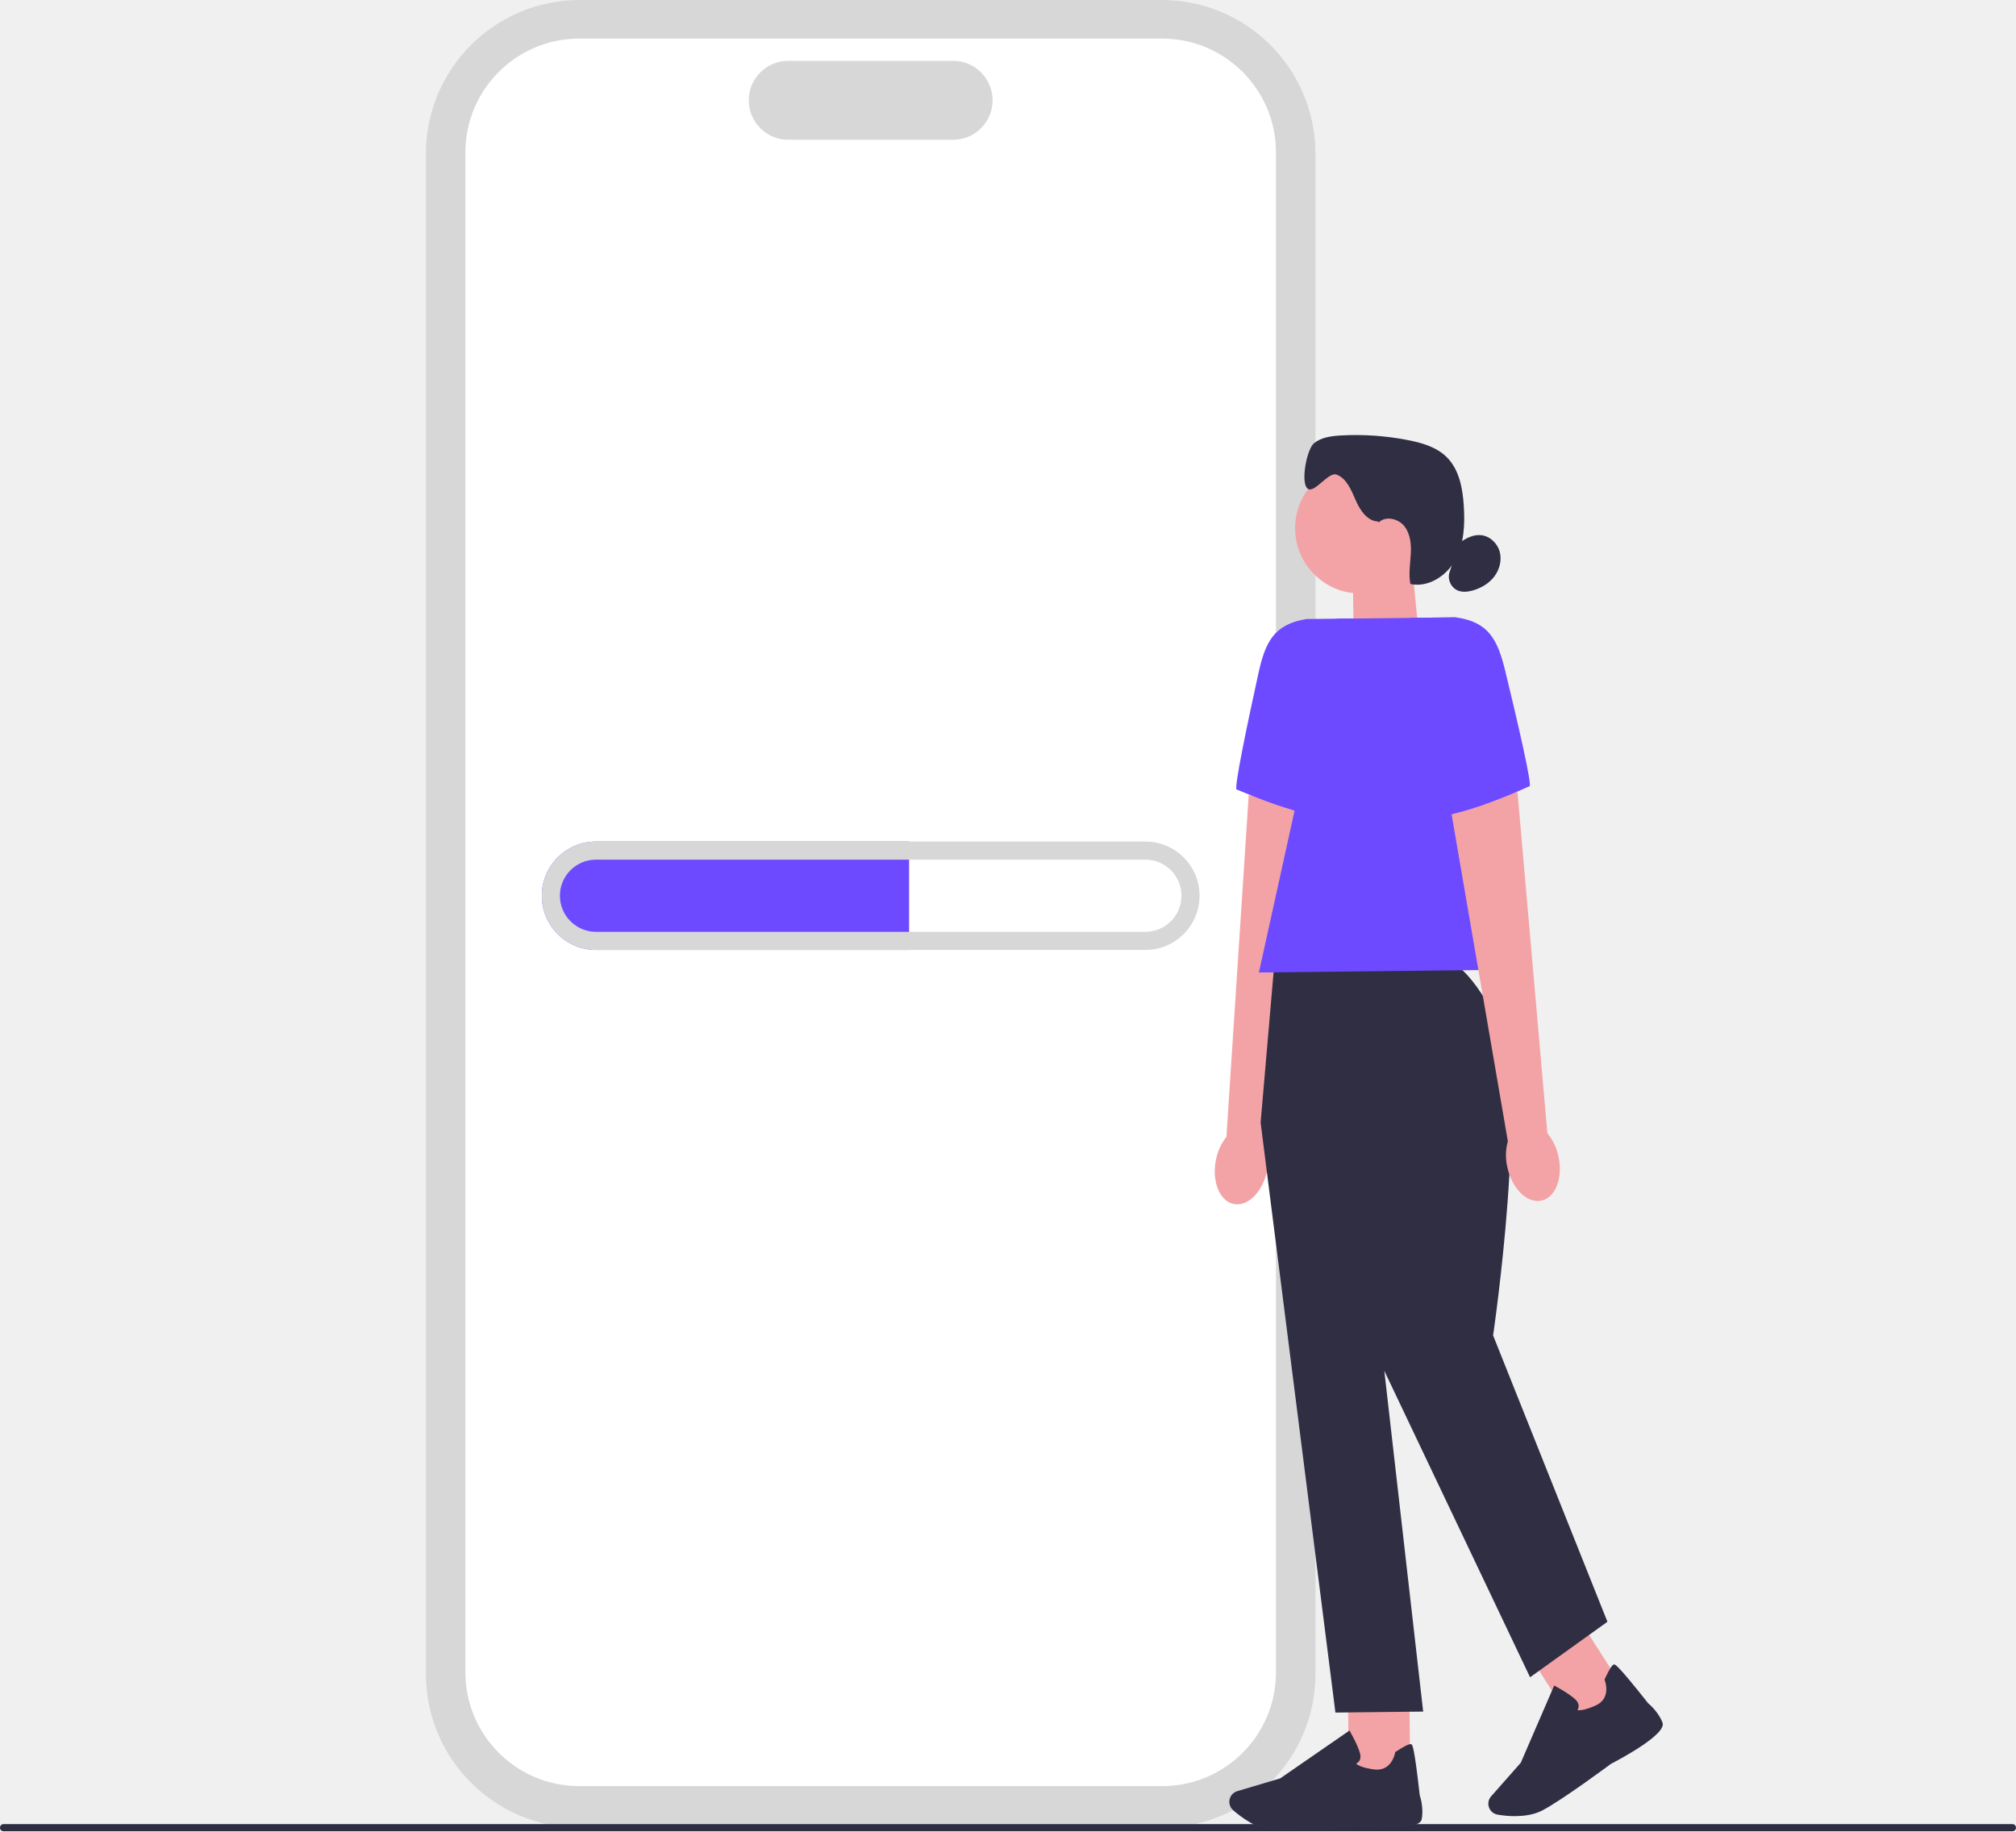
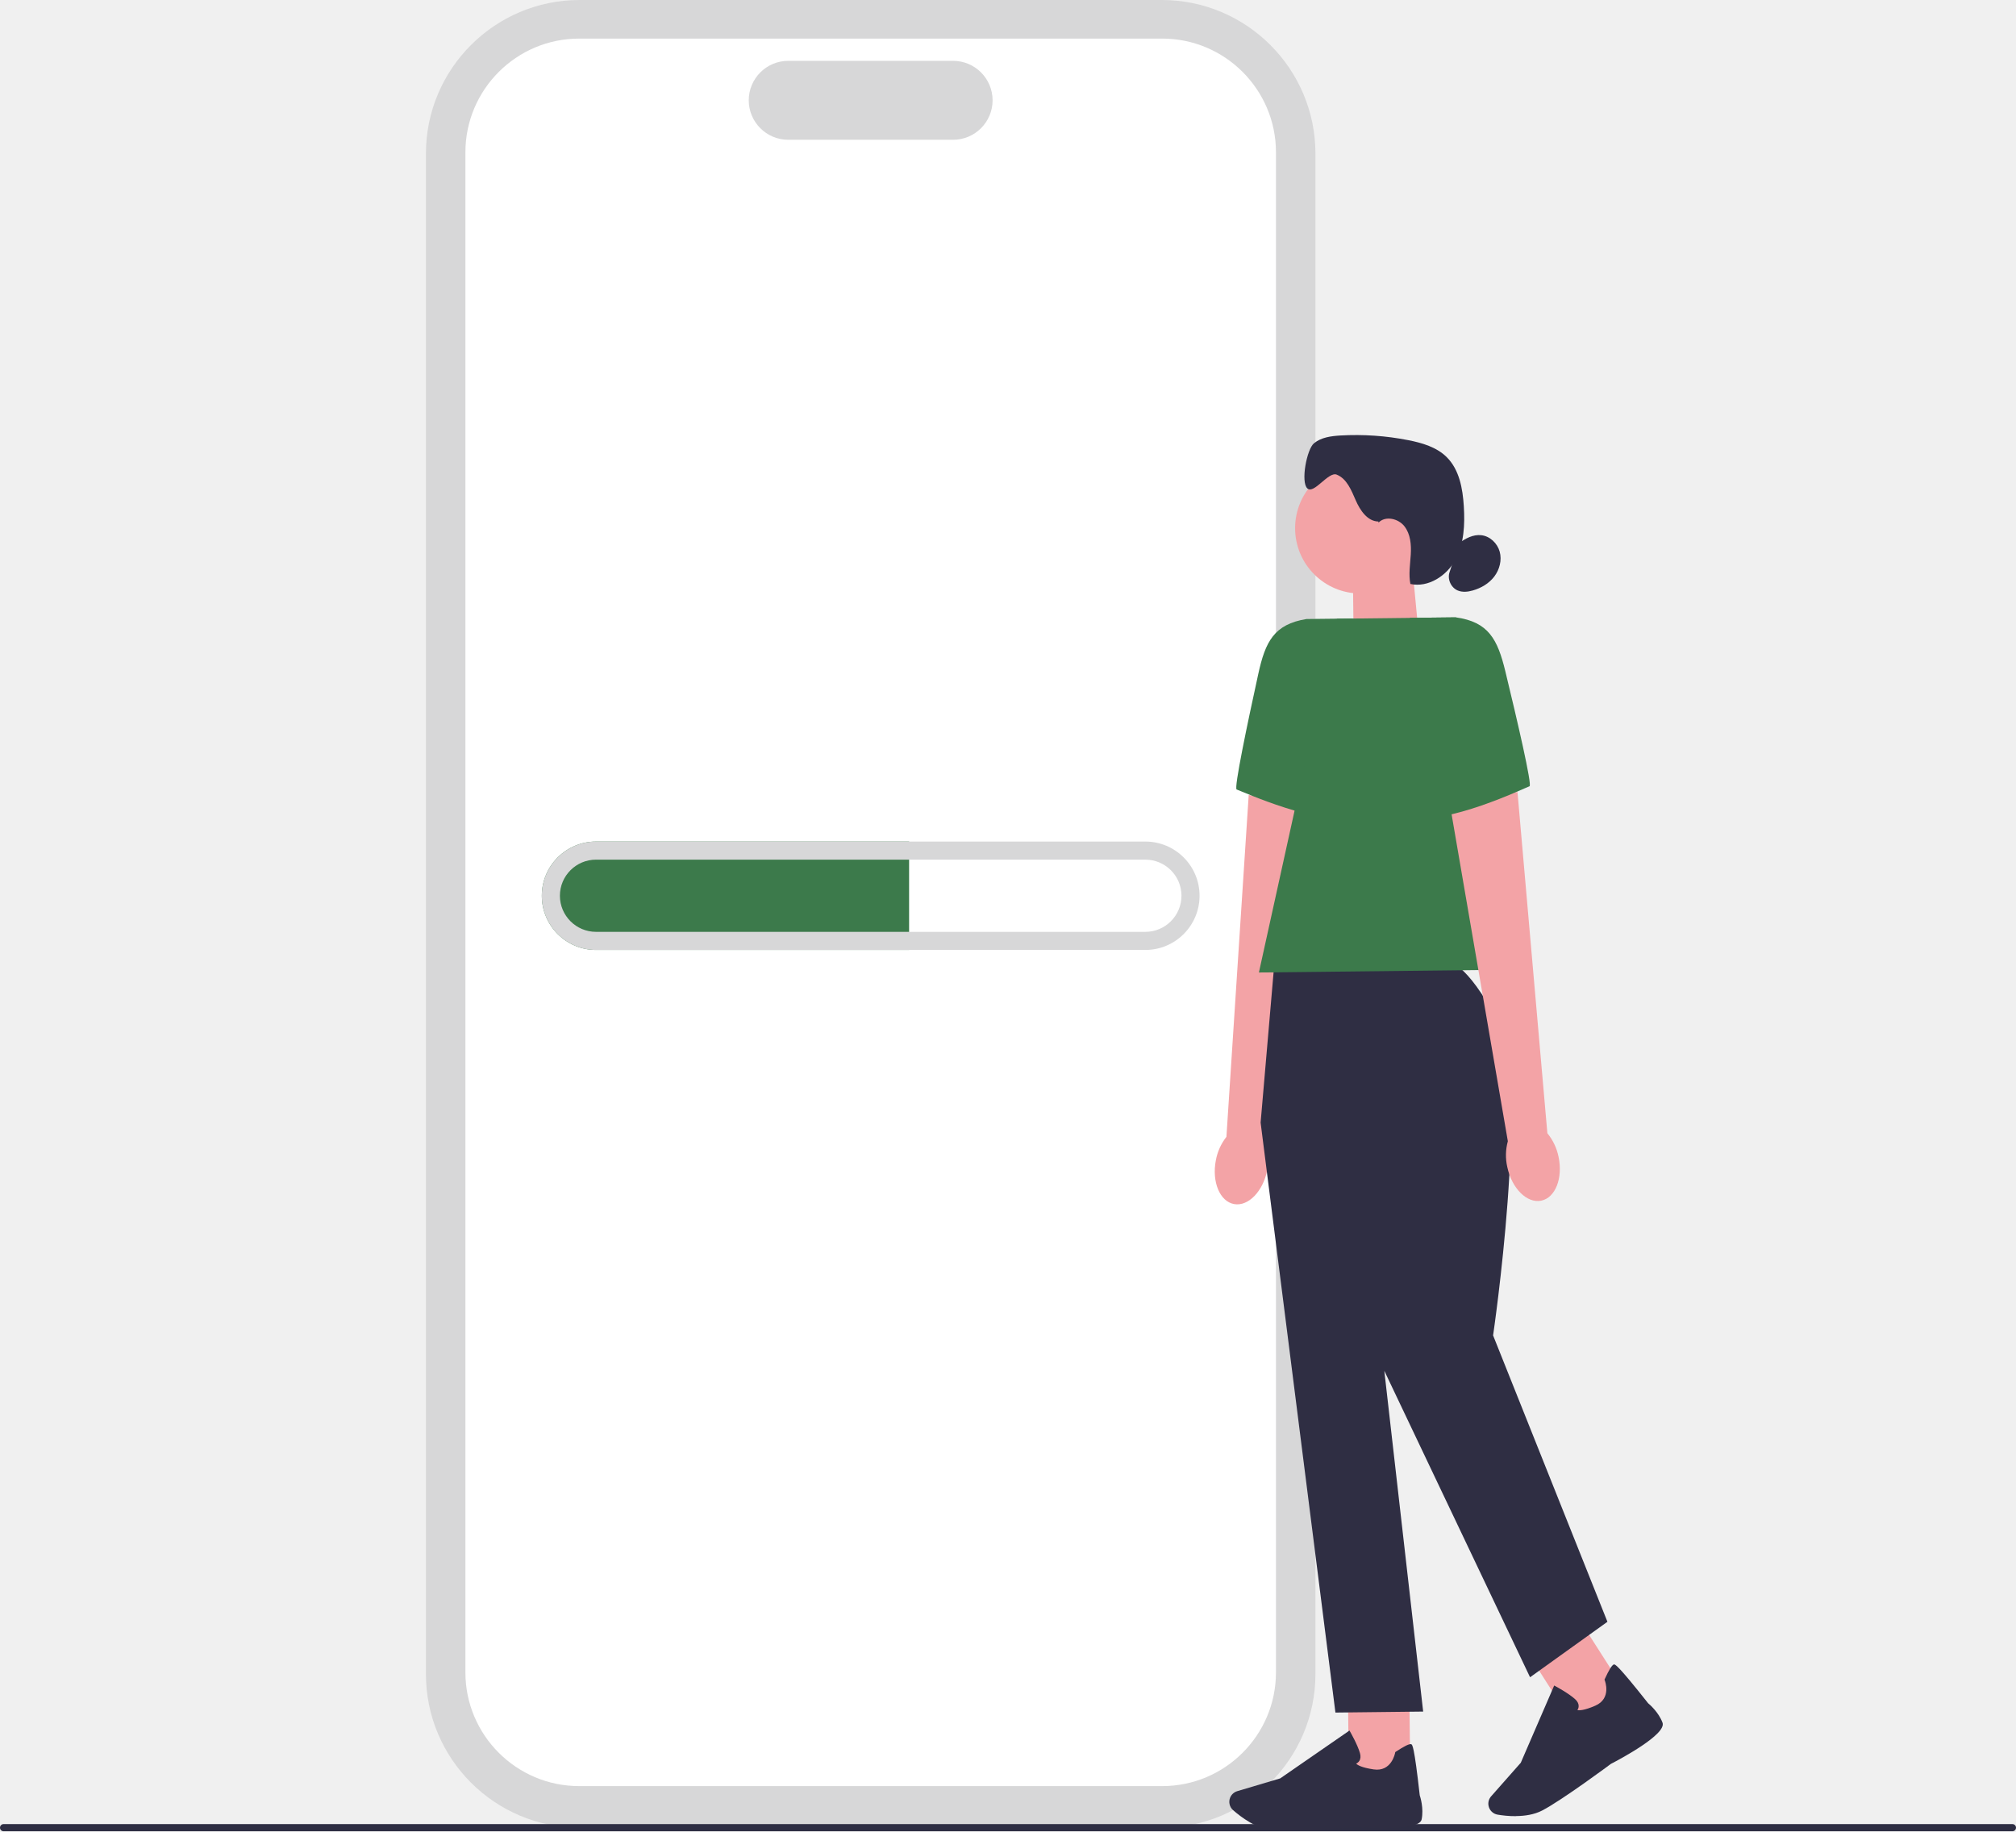
<svg xmlns="http://www.w3.org/2000/svg" width="668.6" height="607.38" viewBox="0 0 668.6 607.38">
  <path d="m385.32,606.19h-193.12c-28.09,0-50.94-22.85-50.94-50.94V50.94c0-28.09,22.85-50.94,50.94-50.94h193.12c28.09,0,50.94,22.85,50.94,50.94v504.31c0,28.09-22.85,50.94-50.94,50.94Z" fill="#d7d7d8" stroke-width="0" />
  <path d="m385.46,592.4h-193.4c-20.79,0-37.71-16.92-37.71-37.71V50.51c0-20.79,16.92-37.71,37.71-37.71h193.4c20.79,0,37.71,16.92,37.71,37.71v504.18c0,20.79-16.92,37.71-37.71,37.71Z" fill="#fff" stroke-width="0" />
  <path d="m316.1,46.36h-54.69c-7.22,0-13.09-5.87-13.09-13.09s5.87-13.09,13.09-13.09h54.69c7.22,0,13.09,5.87,13.09,13.09s-5.87,13.09-13.09,13.09Z" fill="#d7d7d8" stroke-width="0" />
-   <path d="m301.5,279.12v35.95h-103.83c-9.91,0-17.98-8.06-17.98-17.98s8.07-17.97,17.98-17.97h103.83Z" fill="#6d4aff" stroke-width="0" />
+   <path d="m301.5,279.12v35.95h-103.83c-9.91,0-17.98-8.06-17.98-17.98s8.07-17.97,17.98-17.97h103.83Z" fill="#3c7a4b" stroke-width="0" />
  <path d="m379.85,279.12h-182.18c-9.91,0-17.98,8.06-17.98,17.97s8.07,17.98,17.98,17.98h182.18c9.92,0,17.98-8.06,17.98-17.98s-8.06-17.97-17.98-17.97Zm0,29.95h-182.18c-6.6,0-11.98-5.37-11.98-11.98s5.38-11.97,11.98-11.97h182.18c6.61,0,11.98,5.37,11.98,11.97s-5.37,11.98-11.98,11.98Z" fill="#d7d7d8" stroke-width="0" />
  <path d="m668.6,606.19c0,.66-.53,1.19-1.19,1.19H1.19c-.66,0-1.19-.53-1.19-1.19s.53-1.19,1.19-1.19h666.22c.66,0,1.19.53,1.19,1.19Z" fill="#2e2e43" stroke-width="0" />
  <rect x="514.09" y="542.41" width="20.36" height="28.88" transform="translate(-217.38 370.06) rotate(-32.59)" fill="#f3a3a6" stroke-width="0" />
  <polygon points="470.67 212.1 449 219.5 448.66 188.21 468.38 187.99 470.67 212.1" fill="#f3a3a6" stroke-width="0" />
  <circle cx="451.19" cy="175.18" r="21.67" fill="#f3a3a6" stroke-width="0" />
  <path d="m457.12,172.97c-3.62-.07-6.05-3.7-7.5-7.04-1.45-3.32-2.94-7.16-6.31-8.51-2.76-1.1-7.52,6.58-9.72,4.58-2.29-2.09-.2-13.01,2.19-14.98s5.67-2.39,8.75-2.58c7.55-.43,15.14.09,22.56,1.56,4.58.9,9.32,2.29,12.65,5.56,4.23,4.15,5.37,10.47,5.73,16.38.38,6.05.09,12.39-2.79,17.73-2.89,5.33-9,9.3-14.93,8.02-.63-3.21-.07-6.5.13-9.78.2-3.26-.09-6.78-2.11-9.36s-6.28-3.56-8.57-1.23" fill="#2f2e43" stroke-width="0" />
  <path d="m483.86,180.18c2.15-1.61,4.72-2.97,7.39-2.67,2.89.31,5.35,2.67,6.12,5.47s-.03,5.9-1.78,8.22-4.38,3.86-7.18,4.65c-1.62.46-3.39.65-4.95,0-2.29-.96-3.55-3.85-2.68-6.18" fill="#2f2e43" stroke-width="0" />
  <path id="uuid-33948de9-fd1c-48f0-90c0-61f62e58bd4f-48-48-44-46-85-89-157" d="m403.22,384.9c-1.36,7.13,1.35,13.61,6.07,14.46,4.71.85,9.64-4.25,11.01-11.38.59-2.84.46-5.78-.38-8.57l16.67-111.76-22.46-3.96-7.39,113.36c-1.81,2.32-3.02,5.01-3.52,7.88h0v-.03h0Z" fill="#f3a3a6" stroke-width="0" />
-   <path d="m448.6,205.14l-15.3.17c-10.8,1.75-13.67,7.56-16,18.24-3.57,16.29-8.13,38-7.17,38.3,1.53.5,27.7,12.46,40.95,9.5l-2.47-66.21h-.01Z" fill="#6d4aff" stroke-width="0" />
+   <path d="m448.6,205.14l-15.3.17c-10.8,1.75-13.67,7.56-16,18.24-3.57,16.29-8.13,38-7.17,38.3,1.53.5,27.7,12.46,40.95,9.5l-2.47-66.21h-.01Z" fill="#3c7a4b" stroke-width="0" />
  <rect x="447.19" y="560.47" width="20.36" height="28.88" transform="translate(-6.39 5.14) rotate(-.64)" fill="#f3a3a6" stroke-width="0" />
  <path d="m427.67,607.17c-2.15.03-4.04,0-5.48-.12-5.42-.43-10.61-4.37-13.24-6.67-1.18-1.03-1.57-2.71-.98-4.15h0c.42-1.03,1.28-1.82,2.36-2.15l14.25-4.24,22.97-15.87.26.46c.1.17,2.42,4.24,3.21,7,.3,1.05.24,1.92-.2,2.6-.3.47-.72.75-1.06.92.42.43,1.74,1.31,5.8,1.91,5.9.88,7.09-5.26,7.13-5.52l.04-.21.17-.12c2.79-1.85,4.5-2.68,5.1-2.51.38.1.99.29,2.85,16.93.17.52,1.39,4.34.63,8.02-.82,4-18.27,2.81-21.75,2.54-.1.01-13.14,1.09-22.08,1.18h.03-.01Z" fill="#2f2e43" stroke-width="0" />
  <path d="m502.84,602.37c-2.39.03-4.59-.24-6.16-.5-1.54-.26-2.76-1.47-3.02-3.01h0c-.2-1.11.13-2.22.86-3.06l9.84-11.14,11.08-25.62.47.25c.17.09,4.29,2.32,6.43,4.24.81.73,1.22,1.5,1.22,2.32,0,.56-.21,1.02-.42,1.33.59.14,2.17.18,5.93-1.45,5.47-2.38,3.23-8.22,3.13-8.45l-.08-.2.09-.18c1.39-3.04,2.41-4.66,3-4.84.38-.1.99-.29,11.38,12.85.42.35,3.48,2.94,4.78,6.46,1.41,3.83-14,12.05-17.12,13.66-.09.08-16.2,12.05-22.82,15.48-2.63,1.36-5.76,1.81-8.61,1.83l.03.03h-.01Z" fill="#2f2e43" stroke-width="0" />
  <path d="m479.66,318.62l-57,.63-4.58,53.08,24.81,195.68,29.1-.33-12.89-113.03,48.34,101.65,25.66-18.4-37.92-94.98s12.25-83.24,1.67-103.82c-10.57-20.58-17.18-20.51-17.18-20.51v.03h-.01Z" fill="#2f2e43" stroke-width="0" />
-   <polygon points="508.04 321.54 417.51 322.55 443.37 205.21 482.82 204.76 508.04 321.54" fill="#6d4aff" stroke-width="0" />
+   <polygon points="508.04 321.54 417.51 322.55 443.37 205.21 482.82 204.76 508.04 321.54" fill="#3c7a4b" stroke-width="0" />
  <path id="uuid-03c337cc-94cb-40f4-b3c5-a174ed3003cd-49-49-45-47-86-90-158" d="m516.88,383.64c1.52,7.11-1.05,13.64-5.74,14.59-4.7.96-9.74-4.03-11.25-11.14-.65-2.83-.59-5.77.18-8.58l-19.16-111.37,22.36-4.46,9.91,113.18c1.86,2.28,3.13,4.95,3.7,7.8h0v-.02Z" fill="#f3a3a6" stroke-width="0" />
-   <path d="m467.53,204.93l15.3-.17c10.83,1.52,13.83,7.26,16.41,17.89,3.93,16.21,8.96,37.8,8.02,38.13-1.53.52-27.41,13.06-40.72,10.4l1.01-66.25h-.02Z" fill="#6d4aff" stroke-width="0" />
+   <path d="m467.53,204.93l15.3-.17c10.83,1.52,13.83,7.26,16.41,17.89,3.93,16.21,8.96,37.8,8.02,38.13-1.53.52-27.41,13.06-40.72,10.4l1.01-66.25h-.02Z" fill="#3c7a4b" stroke-width="0" />
</svg>
